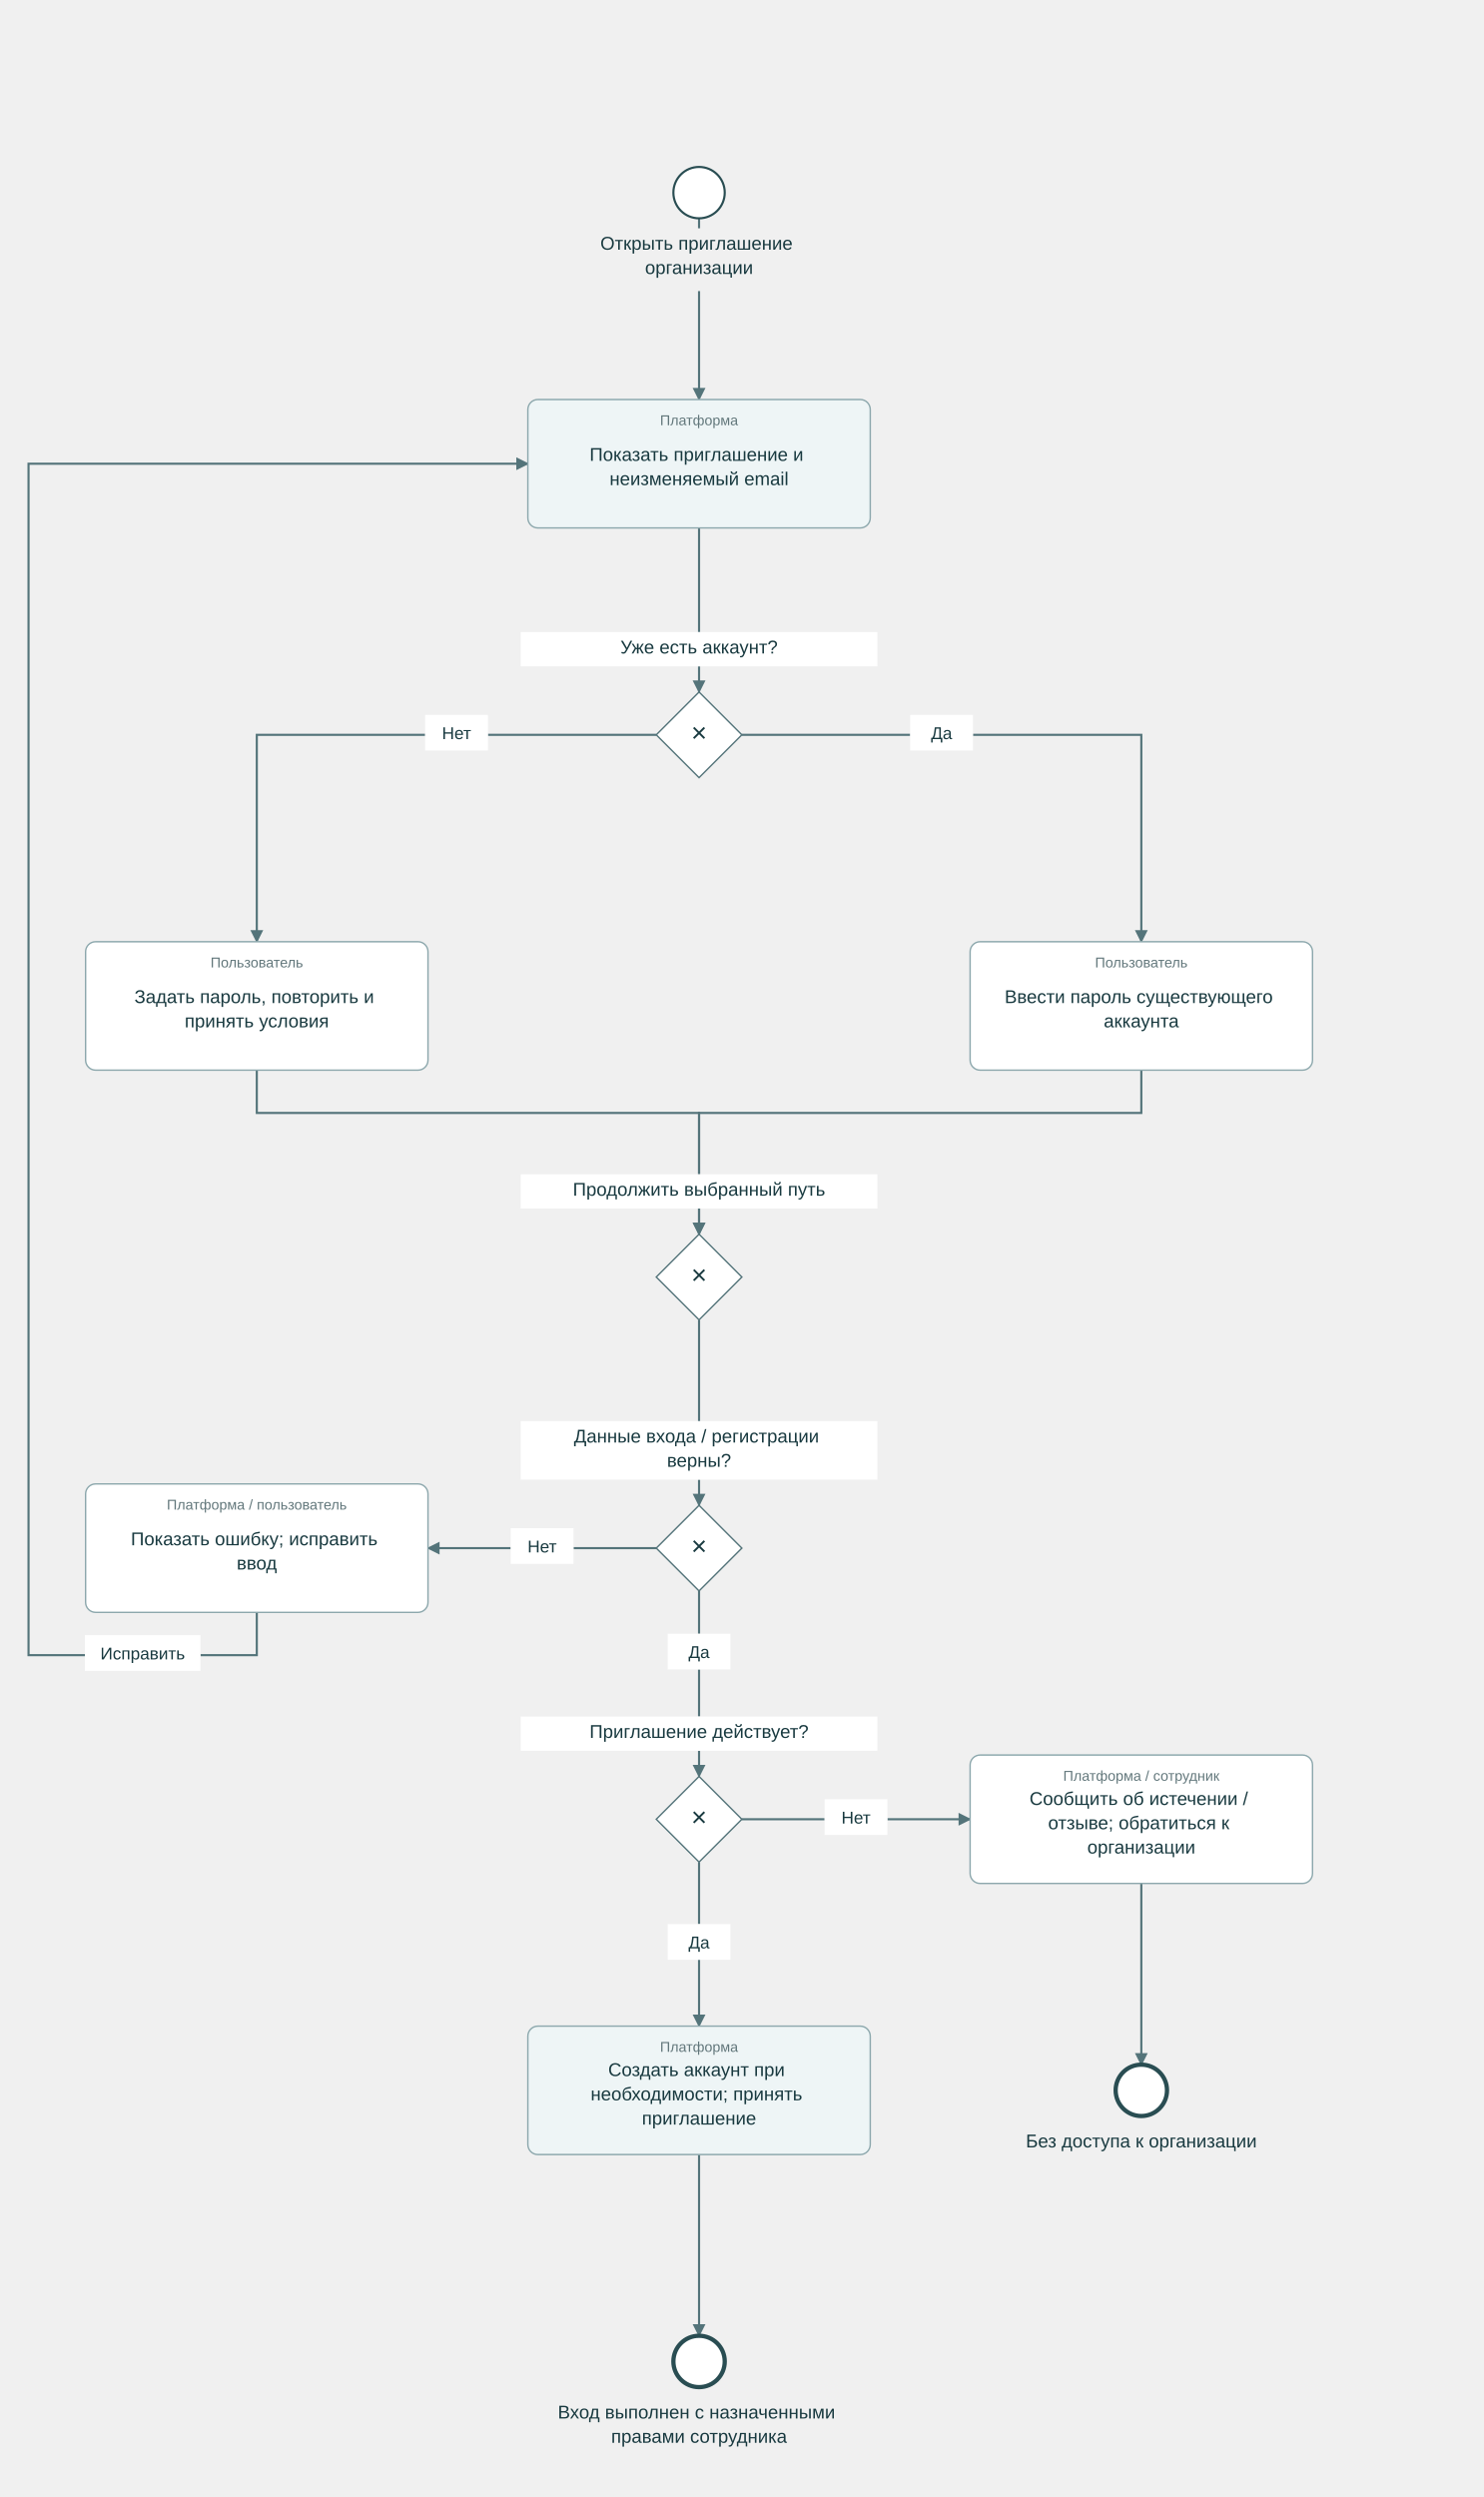
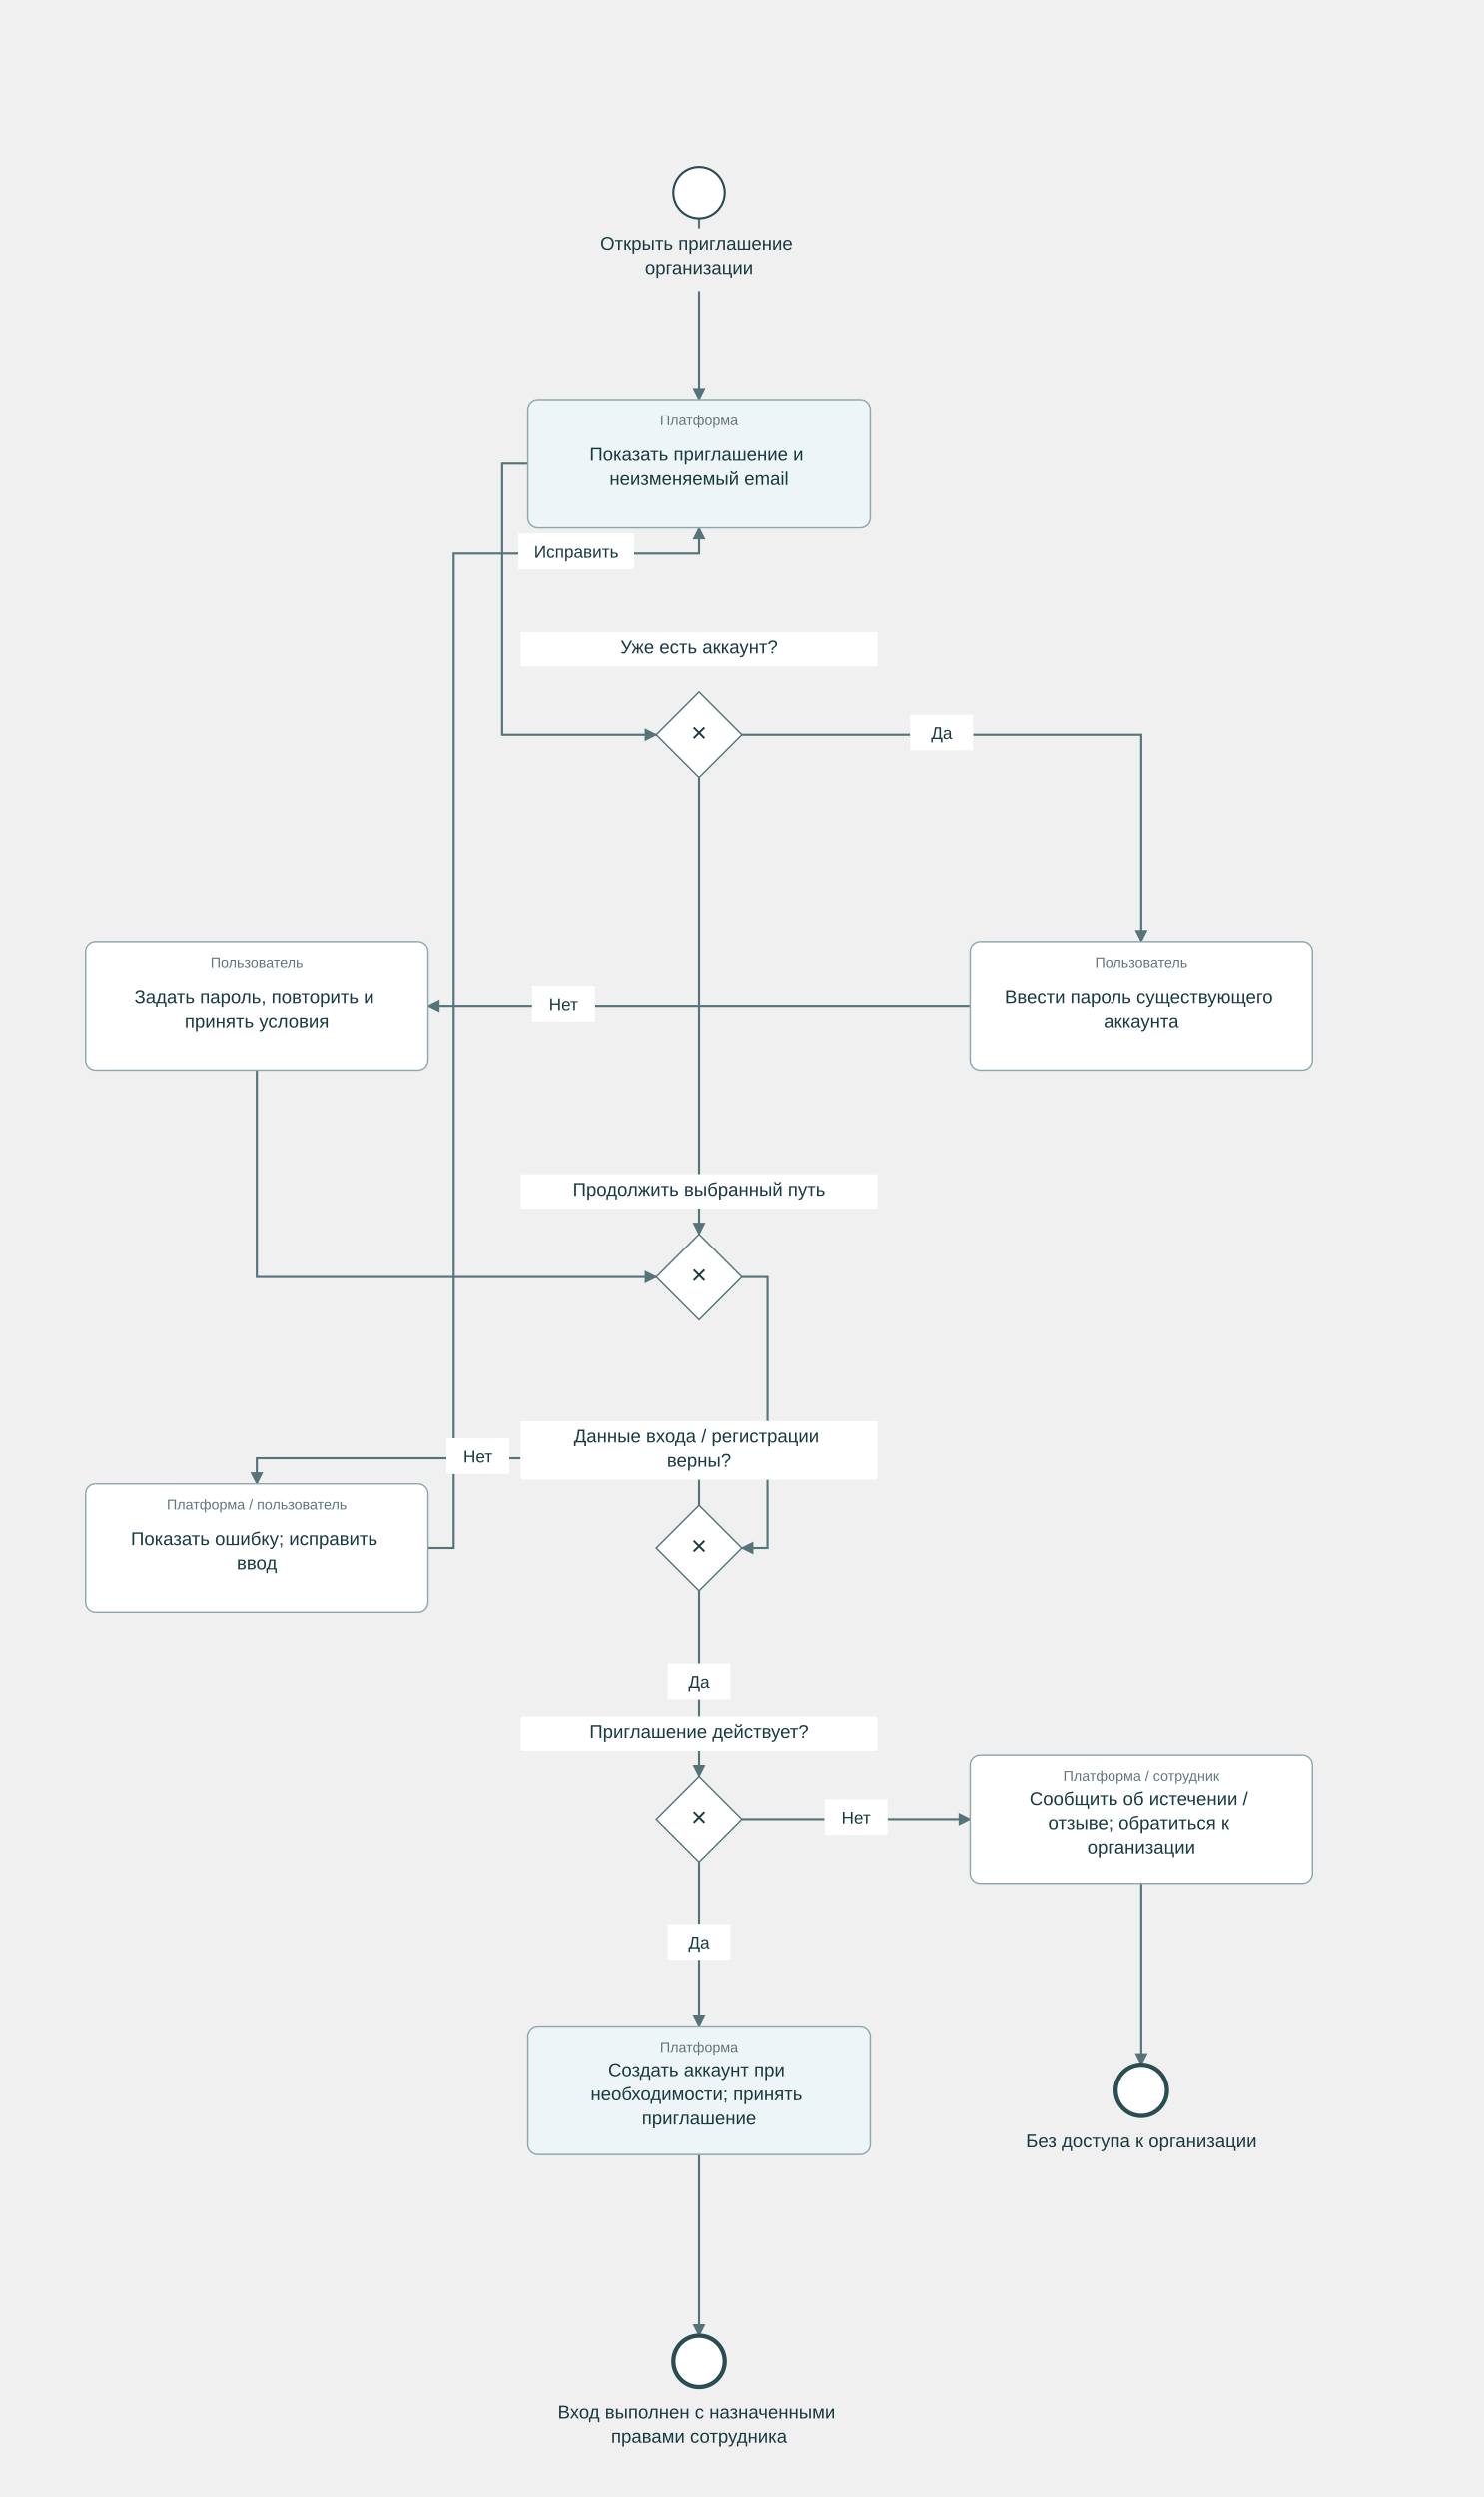
<svg xmlns="http://www.w3.org/2000/svg" viewBox="0 0 1040 1750" width="1040" height="1750" role="img" aria-labelledby="AUTH1_INVITE_title" data-process="AUTH1_INVITE">
  <defs>
    <marker id="AUTH1_INVITE_arrow" viewBox="0 0 10 10" refX="9" refY="5" markerWidth="6" markerHeight="6" orient="auto-start-reverse">
      <path d="M0 0L10 5L0 10Z" fill="#54747a" />
    </marker>
    <mask id="AUTH1_INVITE_mask">
      <rect width="1040" height="1750" fill="white" />
-       <rect x="298.0" y="501.0" width="44" height="25" fill="black" />
+       <rect x="373.0" y="691.0" width="44" height="25" fill="black" />
      <rect x="638.0" y="501.0" width="44" height="25" fill="black" />
-       <rect x="358.0" y="1071.0" width="44" height="25" fill="black" />
-       <rect x="59.5" y="1146.0" width="81" height="25" fill="black" />
-       <rect x="468.0" y="1145.0" width="44" height="25" fill="black" />
+       <rect x="313.0" y="1008.0" width="44" height="25" fill="black" />
+       <rect x="363.5" y="374.0" width="81" height="25" fill="black" />
+       <rect x="468.0" y="1166.0" width="44" height="25" fill="black" />
      <rect x="578.0" y="1261.0" width="44" height="25" fill="black" />
      <rect x="468.0" y="1348.5" width="44" height="25" fill="black" />
      <rect data-event-text-mask="start" x="370" y="160" width="240" height="44" fill="black" />
      <rect x="365" y="443" width="250" height="24" fill="black" />
      <rect x="365" y="823" width="250" height="24" fill="black" />
      <rect x="365" y="996" width="250" height="41" fill="black" />
      <rect x="365" y="1203" width="250" height="24" fill="black" />
      <rect data-event-text-mask="denied" x="680" y="1490" width="240" height="27" fill="black" />
      <rect data-event-text-mask="done" x="370" y="1680" width="240" height="44" fill="black" />
    </mask>
  </defs>
  <style>text{font-family:Arial,sans-serif;fill:#193a40}.role{fill:#62777b}</style>
  <g fill="none" stroke="#54747a" stroke-width="1.5" mask="url(#AUTH1_INVITE_mask)">
    <polyline data-edge="0" points="490,153 490,280" marker-end="url(#AUTH1_INVITE_arrow)" />
-     <polyline data-edge="1" points="490,370 490,485" marker-end="url(#AUTH1_INVITE_arrow)" />
-     <polyline data-edge="2" points="460,515 180,515 180,660" marker-end="url(#AUTH1_INVITE_arrow)" />
+     <polyline data-edge="1" points="370,325 352,325 352,515 460,515" marker-end="url(#AUTH1_INVITE_arrow)" />
+     <polyline data-edge="2" points="490,545 490,705 300,705" marker-end="url(#AUTH1_INVITE_arrow)" />
    <polyline data-edge="3" points="520,515 800,515 800,660" marker-end="url(#AUTH1_INVITE_arrow)" />
-     <polyline data-edge="4" points="180,750 180,780 490,780 490,865" marker-end="url(#AUTH1_INVITE_arrow)" />
-     <polyline data-edge="5" points="800,750 800,780 490,780 490,865" marker-end="url(#AUTH1_INVITE_arrow)" />
-     <polyline data-edge="6" points="490,925 490,1055" marker-end="url(#AUTH1_INVITE_arrow)" />
-     <polyline data-edge="7" points="460,1085 300,1085" marker-end="url(#AUTH1_INVITE_arrow)" />
-     <polyline data-edge="8" points="180,1130 180,1160 20,1160 20,325 370,325" marker-end="url(#AUTH1_INVITE_arrow)" />
+     <polyline data-edge="4" points="180,750 180,895 460,895" marker-end="url(#AUTH1_INVITE_arrow)" />
+     <polyline data-edge="5" points="680,705 490,705 490,865" marker-end="url(#AUTH1_INVITE_arrow)" />
+     <polyline data-edge="6" points="520,895 538,895 538,1085 520,1085" marker-end="url(#AUTH1_INVITE_arrow)" />
+     <polyline data-edge="7" points="490,1055 490,1022 180,1022 180,1040" marker-end="url(#AUTH1_INVITE_arrow)" />
+     <polyline data-edge="8" points="300,1085 318,1085 318,388 490,388 490,370" marker-end="url(#AUTH1_INVITE_arrow)" />
    <polyline data-edge="9" points="490,1115 490,1245" marker-end="url(#AUTH1_INVITE_arrow)" />
    <polyline data-edge="10" points="520,1275 680,1275" marker-end="url(#AUTH1_INVITE_arrow)" />
    <polyline data-edge="11" points="800,1320 800,1447" marker-end="url(#AUTH1_INVITE_arrow)" />
    <polyline data-edge="12" points="490,1305 490,1420" marker-end="url(#AUTH1_INVITE_arrow)" />
    <polyline data-edge="13" points="490,1510 490,1637" marker-end="url(#AUTH1_INVITE_arrow)" />
  </g>
  <g data-node="start">
    <circle cx="490" cy="135" r="18" fill="white" stroke="#294d52" stroke-width="1.5" />
    <text x="490" y="175" text-anchor="middle" font-size="13" class="">
      <tspan x="490" dy="0">Открыть приглашение</tspan>
      <tspan x="490" dy="17">организации</tspan>
    </text>
  </g>
  <g data-node="form">
    <rect x="370" y="280" width="240" height="90" rx="7" fill="#eef5f6" stroke="#8da8ad" />
    <text x="490" y="298" text-anchor="middle" font-size="10" class="role">
      <tspan x="490" dy="0">Платформа</tspan>
    </text>
    <text x="490" y="323" text-anchor="middle" font-size="13" class="">
      <tspan x="490" dy="0">Показать приглашение и</tspan>
      <tspan x="490" dy="17">неизменяемый email</tspan>
    </text>
  </g>
  <g data-node="account">
    <rect x="365" y="443" width="250" height="24" fill="white" />
    <text x="490" y="458" text-anchor="middle" font-size="13" class="">
      <tspan x="490" dy="0">Уже есть аккаунт?</tspan>
    </text>
    <path d="M490,485 L520,515 L490,545 L460,515Z" fill="white" stroke="#54747a" />
    <text x="490" y="520" text-anchor="middle" font-size="19" class="">
      <tspan x="490" dy="0">×</tspan>
    </text>
  </g>
  <g data-node="new_password">
    <rect x="60" y="660" width="240" height="90" rx="7" fill="#fff" stroke="#8da8ad" />
    <text x="180" y="678" text-anchor="middle" font-size="10" class="role">
      <tspan x="180" dy="0">Пользователь</tspan>
    </text>
    <text x="180" y="703" text-anchor="middle" font-size="13" class="">
      <tspan x="180" dy="0">Задать пароль, повторить и</tspan>
      <tspan x="180" dy="17">принять условия</tspan>
    </text>
  </g>
  <g data-node="login">
    <rect x="680" y="660" width="240" height="90" rx="7" fill="#fff" stroke="#8da8ad" />
    <text x="800" y="678" text-anchor="middle" font-size="10" class="role">
      <tspan x="800" dy="0">Пользователь</tspan>
    </text>
    <text x="800" y="703" text-anchor="middle" font-size="13" class="">
      <tspan x="800" dy="0">Ввести пароль существующего</tspan>
      <tspan x="800" dy="17">аккаунта</tspan>
    </text>
  </g>
  <g data-node="merge">
    <rect x="365" y="823" width="250" height="24" fill="white" />
    <text x="490" y="838" text-anchor="middle" font-size="13" class="">
      <tspan x="490" dy="0">Продолжить выбранный путь</tspan>
    </text>
    <path d="M490,865 L520,895 L490,925 L460,895Z" fill="white" stroke="#54747a" />
    <text x="490" y="900" text-anchor="middle" font-size="19" class="">
      <tspan x="490" dy="0">×</tspan>
    </text>
  </g>
  <g data-node="valid">
    <rect x="365" y="996" width="250" height="41" fill="white" />
    <text x="490" y="1011" text-anchor="middle" font-size="13" class="">
      <tspan x="490" dy="0">Данные входа / регистрации</tspan>
      <tspan x="490" dy="17">верны?</tspan>
    </text>
    <path d="M490,1055 L520,1085 L490,1115 L460,1085Z" fill="white" stroke="#54747a" />
    <text x="490" y="1090" text-anchor="middle" font-size="19" class="">
      <tspan x="490" dy="0">×</tspan>
    </text>
  </g>
  <g data-node="fix">
    <rect x="60" y="1040" width="240" height="90" rx="7" fill="#fff" stroke="#8da8ad" />
    <text x="180" y="1058" text-anchor="middle" font-size="10" class="role">
      <tspan x="180" dy="0">Платформа / пользователь</tspan>
    </text>
    <text x="180" y="1083" text-anchor="middle" font-size="13" class="">
      <tspan x="180" dy="0">Показать ошибку; исправить</tspan>
      <tspan x="180" dy="17">ввод</tspan>
    </text>
  </g>
  <g data-node="invitation">
    <rect x="365" y="1203" width="250" height="24" fill="white" />
    <text x="490" y="1218" text-anchor="middle" font-size="13" class="">
      <tspan x="490" dy="0">Приглашение действует?</tspan>
    </text>
    <path d="M490,1245 L520,1275 L490,1305 L460,1275Z" fill="white" stroke="#54747a" />
    <text x="490" y="1280" text-anchor="middle" font-size="19" class="">
      <tspan x="490" dy="0">×</tspan>
    </text>
  </g>
  <g data-node="expired">
    <rect x="680" y="1230" width="240" height="90" rx="7" fill="#fff" stroke="#8da8ad" />
    <text x="800" y="1248" text-anchor="middle" font-size="10" class="role">
      <tspan x="800" dy="0">Платформа / сотрудник</tspan>
    </text>
    <text x="800" y="1265" text-anchor="middle" font-size="13" class="">
      <tspan x="800" dy="0">Сообщить об истечении /</tspan>
      <tspan x="800" dy="17">отзыве; обратиться к</tspan>
      <tspan x="800" dy="17">организации</tspan>
    </text>
  </g>
  <g data-node="denied">
    <circle cx="800" cy="1465" r="18" fill="white" stroke="#294d52" stroke-width="3" />
    <text x="800" y="1505" text-anchor="middle" font-size="13" class="">
      <tspan x="800" dy="0">Без доступа к организации</tspan>
    </text>
  </g>
  <g data-node="accept">
    <rect x="370" y="1420" width="240" height="90" rx="7" fill="#eef5f6" stroke="#8da8ad" />
    <text x="490" y="1438" text-anchor="middle" font-size="10" class="role">
      <tspan x="490" dy="0">Платформа</tspan>
    </text>
    <text x="490" y="1455" text-anchor="middle" font-size="13" class="">
      <tspan x="490" dy="0">Создать аккаунт при</tspan>
      <tspan x="490" dy="17">необходимости; принять</tspan>
      <tspan x="490" dy="17">приглашение</tspan>
    </text>
  </g>
  <g data-node="done">
    <circle cx="490" cy="1655" r="18" fill="white" stroke="#294d52" stroke-width="3" />
    <text x="490" y="1695" text-anchor="middle" font-size="13" class="">
      <tspan x="490" dy="0">Вход выполнен с назначенными</tspan>
      <tspan x="490" dy="17">правами сотрудника</tspan>
    </text>
  </g>
  <g data-edge-label="2">
-     <rect x="298.0" y="501.0" width="44" height="25" fill="white" />
-     <text x="320.0" y="518.0" text-anchor="middle" font-size="12" class="">
-       <tspan x="320.0" dy="0">Нет</tspan>
+     <rect x="373.0" y="691.0" width="44" height="25" fill="white" />
+     <text x="395.0" y="708.0" text-anchor="middle" font-size="12" class="">
+       <tspan x="395.0" dy="0">Нет</tspan>
    </text>
  </g>
  <g data-edge-label="3">
    <rect x="638.0" y="501.0" width="44" height="25" fill="white" />
    <text x="660.0" y="518.0" text-anchor="middle" font-size="12" class="">
      <tspan x="660.0" dy="0">Да</tspan>
    </text>
  </g>
  <g data-edge-label="7">
-     <rect x="358.0" y="1071.0" width="44" height="25" fill="white" />
-     <text x="380.0" y="1088.0" text-anchor="middle" font-size="12" class="">
-       <tspan x="380.0" dy="0">Нет</tspan>
+     <rect x="313.0" y="1008.0" width="44" height="25" fill="white" />
+     <text x="335.0" y="1025.0" text-anchor="middle" font-size="12" class="">
+       <tspan x="335.0" dy="0">Нет</tspan>
    </text>
  </g>
  <g data-edge-label="8">
-     <rect x="59.5" y="1146.0" width="81" height="25" fill="white" />
-     <text x="100.0" y="1163.0" text-anchor="middle" font-size="12" class="">
-       <tspan x="100.0" dy="0">Исправить</tspan>
+     <rect x="363.5" y="374.0" width="81" height="25" fill="white" />
+     <text x="404.0" y="391.0" text-anchor="middle" font-size="12" class="">
+       <tspan x="404.0" dy="0">Исправить</tspan>
    </text>
  </g>
  <g data-edge-label="9">
-     <rect x="468.0" y="1145.0" width="44" height="25" fill="white" />
-     <text x="490.0" y="1162.0" text-anchor="middle" font-size="12" class="">
+     <rect x="468.0" y="1166.0" width="44" height="25" fill="white" />
+     <text x="490.0" y="1183.0" text-anchor="middle" font-size="12" class="">
      <tspan x="490.0" dy="0">Да</tspan>
    </text>
  </g>
  <g data-edge-label="10">
    <rect x="578.0" y="1261.0" width="44" height="25" fill="white" />
    <text x="600.0" y="1278.0" text-anchor="middle" font-size="12" class="">
      <tspan x="600.0" dy="0">Нет</tspan>
    </text>
  </g>
  <g data-edge-label="12">
    <rect x="468.0" y="1348.5" width="44" height="25" fill="white" />
    <text x="490.0" y="1365.5" text-anchor="middle" font-size="12" class="">
      <tspan x="490.0" dy="0">Да</tspan>
    </text>
  </g>
</svg>
